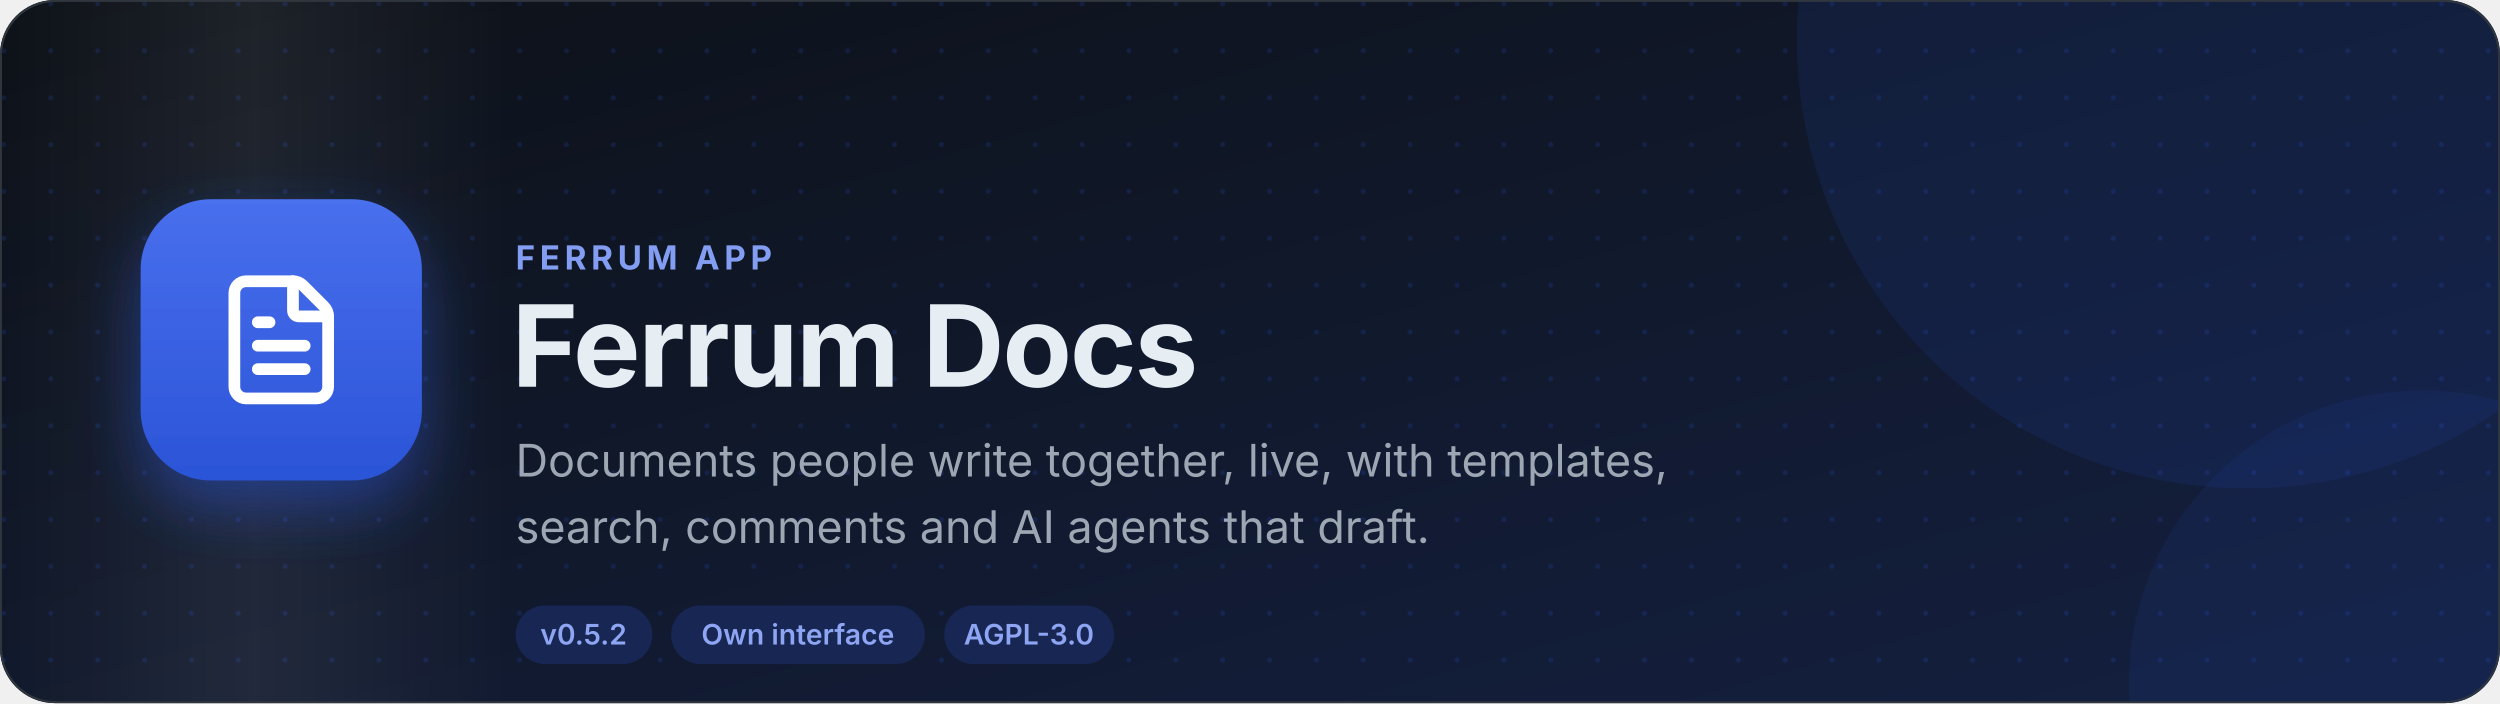
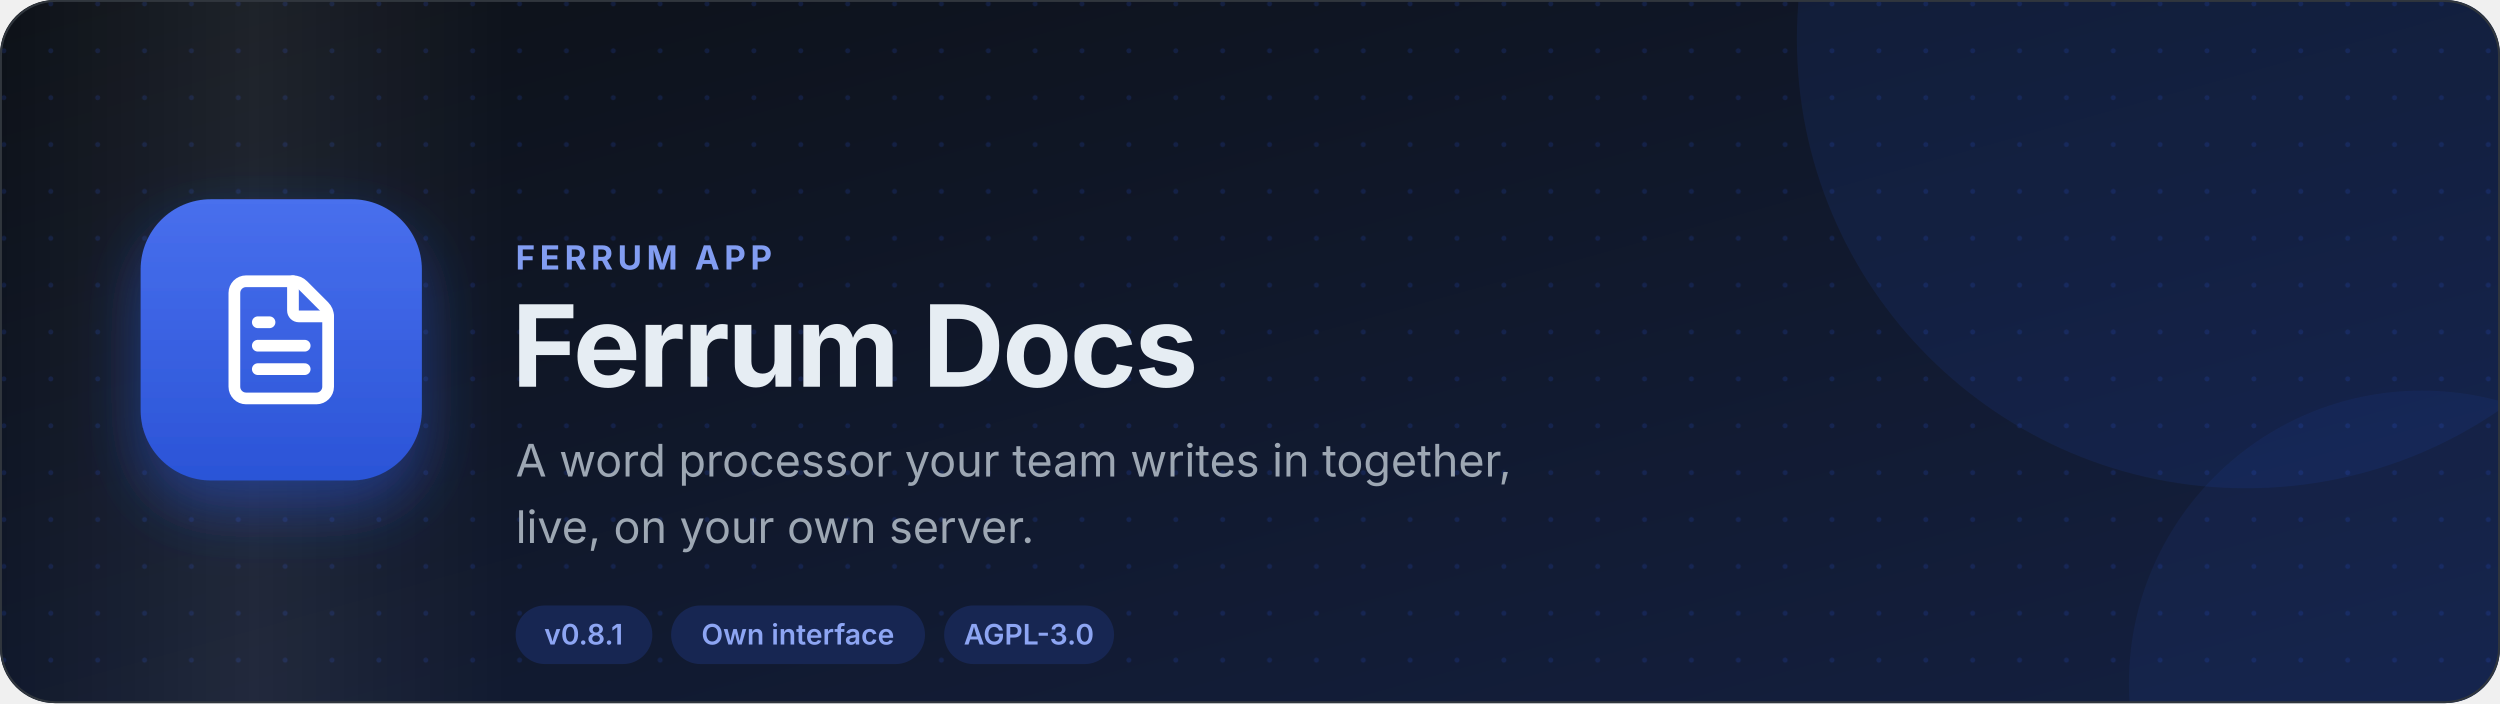
- <svg xmlns="http://www.w3.org/2000/svg" width="1280" height="360" viewBox="0 0 1280 360" role="img" aria-label="Ferrum Docs: Documents people write together, live, with templates, search, comments and AI agents that draft.">
+ <svg xmlns="http://www.w3.org/2000/svg" width="1280" height="360" viewBox="0 0 1280 360" role="img" aria-label="Ferrum Docs: A word processor your team writes in together, live, on your own server.">
  <defs>
    <linearGradient id="bg" x1="0" y1="0" x2="1" y2="1">
      <stop offset="0" stop-color="#0d1117" />
      <stop offset="1" stop-color="#142041" />
    </linearGradient>
    <linearGradient id="sheen" x1="0" y1="0" x2="1" y2="0">
      <stop offset="0" stop-color="#fff" stop-opacity="0" />
      <stop offset="0.5" stop-color="#fff" stop-opacity="0.07" />
      <stop offset="1" stop-color="#fff" stop-opacity="0" />
    </linearGradient>
    <linearGradient id="tile" x1="0" y1="0" x2="0" y2="1">
      <stop offset="0" stop-color="#486fed" />
      <stop offset="1" stop-color="#2b54d7" />
    </linearGradient>
    <pattern id="dots" width="24" height="24" patternUnits="userSpaceOnUse">
      <circle cx="2" cy="2" r="1.3" fill="#2f5bea" fill-opacity="0.16" />
    </pattern>
    <filter id="shadow" x="-30%" y="-30%" width="160%" height="170%">
      <feDropShadow dx="0" dy="14" stdDeviation="16" flood-color="#2f5bea" flood-opacity="0.45" />
    </filter>
    <clipPath id="card">
      <rect width="1280" height="360" rx="28" />
    </clipPath>
    <style>
      text { font-family: Inter, "Segoe UI", system-ui, -apple-system, Roboto, "Helvetica Neue", Arial, sans-serif; }
      .sheen { animation: sweep 9s ease-in-out infinite; }
      .tile { animation: float 7s ease-in-out infinite; }
      @keyframes sweep { 0% { transform: translateX(-480px) skewX(-18deg); } 60%, 100% { transform: translateX(1760px) skewX(-18deg); } }
      @keyframes float { 0%, 100% { transform: translateY(0); } 50% { transform: translateY(-7px); } }
      @media (prefers-reduced-motion: reduce) { .sheen, .tile { animation: none; } }
    </style>
  </defs>
  <g clip-path="url(#card)">
    <rect width="1280" height="360" fill="url(#bg)" />
    <rect width="1280" height="360" fill="url(#dots)" />
    <circle cx="1150" cy="20" r="230" fill="#2f5bea" fill-opacity="0.1" />
    <circle cx="1240" cy="350" r="150" fill="#2f5bea" fill-opacity="0.08" />
    <rect class="sheen" x="0" y="-60" width="260" height="480" fill="url(#sheen)" />
  </g>
  <rect x="0.5" y="0.5" width="1279" height="359" rx="28" fill="none" stroke="#30363d" />
  <g class="tile">
    <g transform="translate(72 102)" filter="url(#shadow)">
      <rect width="144" height="144" rx="36" fill="url(#tile)" />
      <g transform="translate(36 36) scale(3)" fill="none" stroke="#fff" stroke-width="2" stroke-linecap="round" stroke-linejoin="round">
        <path d="M6 22a2 2 0 0 1-2-2V4a2 2 0 0 1 2-2h8a2.4 2.4 0 0 1 1.704.706l3.588 3.588A2.4 2.4 0 0 1 20 8v12a2 2 0 0 1-2 2z" />
        <path d="M14 2v5a1 1 0 0 0 1 1h5" />
        <path d="M10 9H8" />
        <path d="M16 13H8" />
        <path d="M16 17H8" />
      </g>
    </g>
  </g>
  <text x="264" y="138" font-size="17" font-weight="700" fill="#829df2" letter-spacing="2.4">FERRUM APP</text>
  <text x="262" y="198" font-size="58" font-weight="750" fill="#e6edf3" letter-spacing="-1">Ferrum Docs</text>
-   <text x="264" y="244" font-size="23" fill="#9da7b3">Documents people write together, live, with templates,</text>
-   <text x="264" y="278" font-size="23" fill="#9da7b3">search, comments and AI agents that draft.</text>
+   <text x="264" y="244" font-size="23" fill="#9da7b3">A word processor your team writes in together,</text>
+   <text x="264" y="278" font-size="23" fill="#9da7b3">live, on your own server.</text>
  <g>
    <rect x="264" y="310" width="70" height="30" rx="15" fill="#172652" />
-     <text x="298.8" y="330" font-size="14.5" font-weight="600" fill="#8da5f3" text-anchor="middle">v0.5.2</text>
+     <text x="298.8" y="330" font-size="14.5" font-weight="600" fill="#8da5f3" text-anchor="middle">v0.8.1</text>
  </g>
  <g>
    <rect x="343.6" y="310" width="130" height="30" rx="15" fill="#172652" />
    <text x="408.5" y="330" font-size="14.5" font-weight="600" fill="#8da5f3" text-anchor="middle">Own interface</text>
  </g>
  <g>
    <rect x="483.4" y="310" width="87" height="30" rx="15" fill="#172652" />
    <text x="526.8" y="330" font-size="14.5" font-weight="600" fill="#8da5f3" text-anchor="middle">AGPL-3.0</text>
  </g>
</svg>
